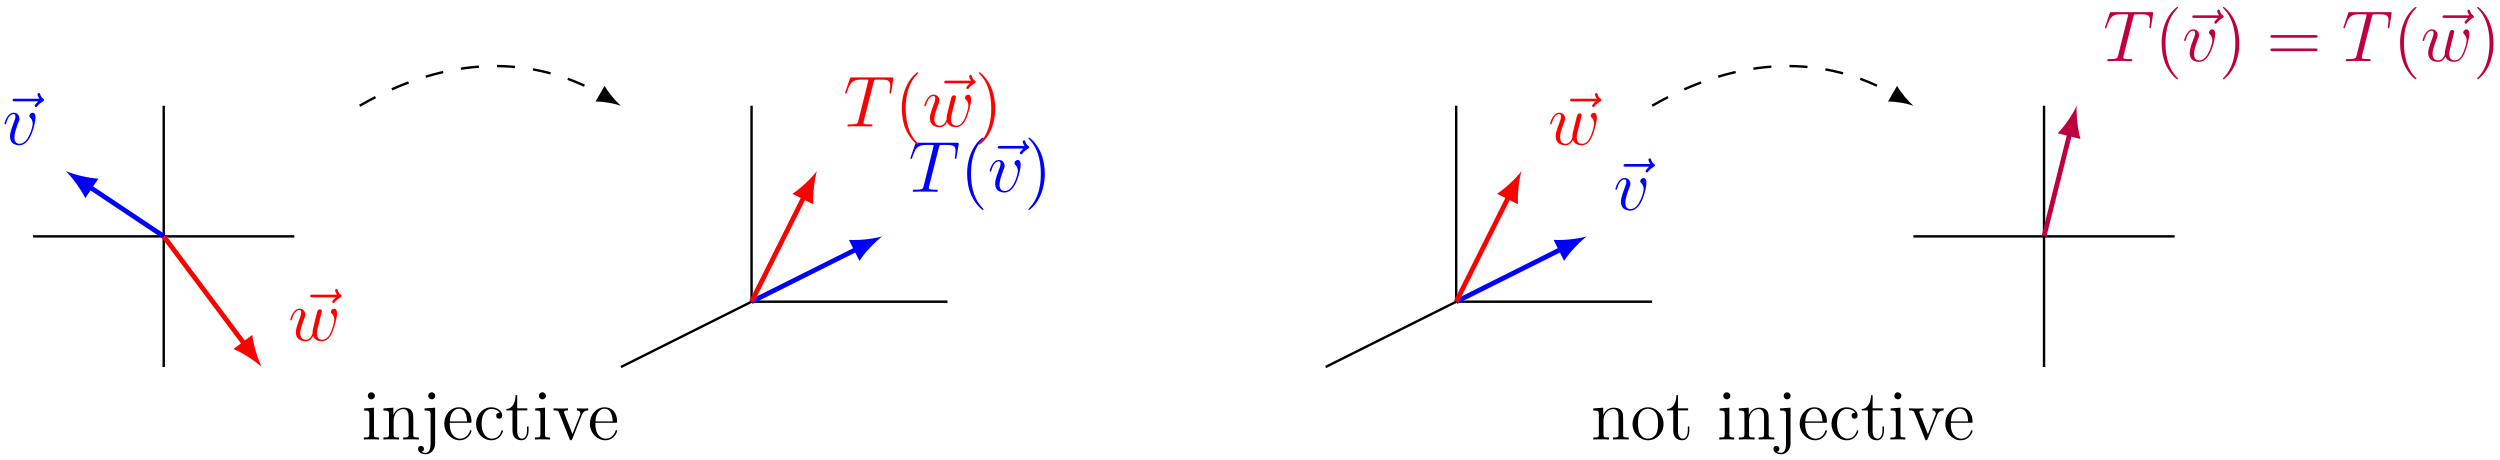
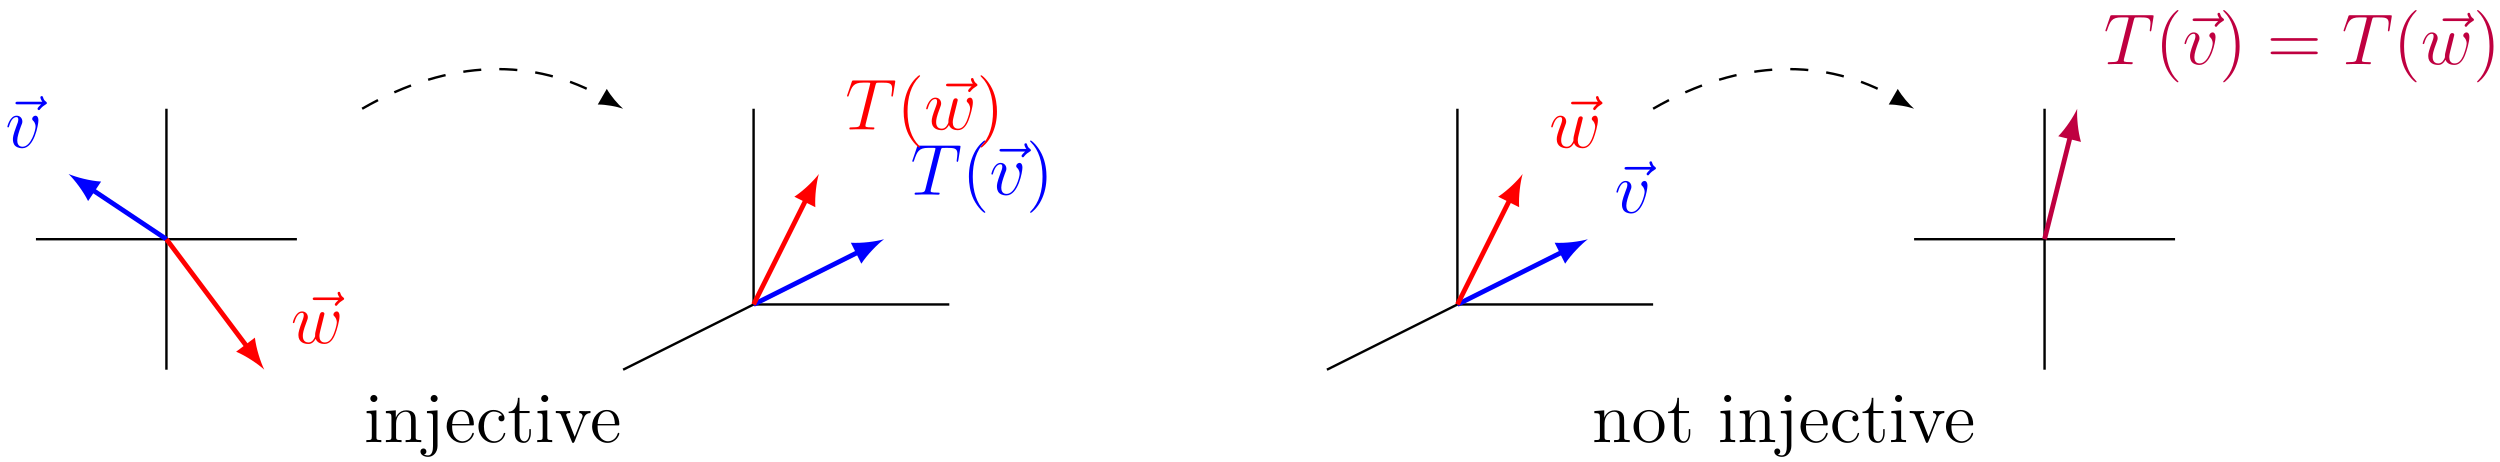
- <svg xmlns="http://www.w3.org/2000/svg" xmlns:xlink="http://www.w3.org/1999/xlink" width="413.36pt" height="75.92pt" viewBox="0 0 413.36 75.92" version="1.1">
+ <svg xmlns="http://www.w3.org/2000/svg" xmlns:xlink="http://www.w3.org/1999/xlink" width="413.84pt" height="76.355pt" viewBox="0 0 413.84 76.355" version="1.1">
  <defs>
    <g>
      <symbol overflow="visible" id="glyph0-0">
        <path style="stroke:none;" d="" />
      </symbol>
      <symbol overflow="visible" id="glyph0-1">
        <path style="stroke:none;" d="M 6.391 -7.141 C 6.25 -7 5.812 -6.594 5.812 -6.422 C 5.812 -6.297 5.922 -6.188 6.031 -6.188 C 6.141 -6.188 6.188 -6.266 6.281 -6.391 C 6.562 -6.734 6.891 -6.969 7.156 -7.125 C 7.281 -7.203 7.359 -7.234 7.359 -7.359 C 7.359 -7.469 7.266 -7.531 7.203 -7.594 C 6.859 -7.812 6.781 -8.141 6.734 -8.281 C 6.703 -8.375 6.672 -8.516 6.5 -8.516 C 6.438 -8.516 6.281 -8.469 6.281 -8.297 C 6.281 -8.188 6.359 -7.906 6.594 -7.578 L 2.562 -7.578 C 2.359 -7.578 2.156 -7.578 2.156 -7.344 C 2.156 -7.141 2.375 -7.141 2.562 -7.141 Z M 6.391 -7.141 " />
      </symbol>
      <symbol overflow="visible" id="glyph0-2">
        <path style="stroke:none;" d="M 5.469 -4.469 C 5.469 -5.219 5.078 -5.266 4.984 -5.266 C 4.703 -5.266 4.438 -4.984 4.438 -4.75 C 4.438 -4.609 4.516 -4.516 4.562 -4.469 C 4.688 -4.359 5 -4.047 5 -3.422 C 5 -2.922 4.281 -0.125 2.844 -0.125 C 2.109 -0.125 1.969 -0.734 1.969 -1.172 C 1.969 -1.766 2.25 -2.609 2.562 -3.469 C 2.766 -3.953 2.812 -4.078 2.812 -4.312 C 2.812 -4.812 2.453 -5.266 1.859 -5.266 C 0.766 -5.266 0.328 -3.531 0.328 -3.438 C 0.328 -3.391 0.375 -3.328 0.453 -3.328 C 0.562 -3.328 0.578 -3.375 0.625 -3.547 C 0.906 -4.578 1.375 -5.031 1.828 -5.031 C 1.938 -5.031 2.141 -5.031 2.141 -4.641 C 2.141 -4.328 2.016 -3.984 1.828 -3.531 C 1.25 -2 1.25 -1.625 1.25 -1.344 C 1.25 -1.078 1.297 -0.578 1.656 -0.25 C 2.094 0.125 2.688 0.125 2.797 0.125 C 4.781 0.125 5.469 -3.797 5.469 -4.469 Z M 5.469 -4.469 " />
      </symbol>
      <symbol overflow="visible" id="glyph0-3">
        <path style="stroke:none;" d="M 4.109 -0.734 C 4.375 -0.016 5.109 0.125 5.562 0.125 C 6.484 0.125 7.016 -0.672 7.344 -1.5 C 7.625 -2.188 8.062 -3.766 8.062 -4.469 C 8.062 -5.203 7.703 -5.266 7.594 -5.266 C 7.297 -5.266 7.047 -4.984 7.047 -4.75 C 7.047 -4.609 7.125 -4.516 7.188 -4.469 C 7.297 -4.359 7.609 -4.047 7.609 -3.422 C 7.609 -3.016 7.266 -1.891 7.016 -1.328 C 6.688 -0.594 6.234 -0.125 5.625 -0.125 C 4.953 -0.125 4.734 -0.625 4.734 -1.172 C 4.734 -1.516 4.844 -1.938 4.891 -2.141 L 5.391 -4.141 C 5.453 -4.391 5.562 -4.812 5.562 -4.859 C 5.562 -5.031 5.422 -5.156 5.234 -5.156 C 4.891 -5.156 4.812 -4.859 4.734 -4.562 C 4.609 -4.094 4.109 -2.078 4.062 -1.812 C 4.016 -1.609 4.016 -1.484 4.016 -1.219 C 4.016 -0.938 3.641 -0.484 3.625 -0.453 C 3.484 -0.328 3.297 -0.125 2.922 -0.125 C 1.984 -0.125 1.984 -1.016 1.984 -1.219 C 1.984 -1.609 2.062 -2.125 2.609 -3.547 C 2.75 -3.922 2.812 -4.078 2.812 -4.312 C 2.812 -4.812 2.453 -5.266 1.859 -5.266 C 0.766 -5.266 0.328 -3.531 0.328 -3.438 C 0.328 -3.391 0.375 -3.328 0.453 -3.328 C 0.562 -3.328 0.578 -3.375 0.625 -3.547 C 0.922 -4.609 1.391 -5.031 1.828 -5.031 C 1.953 -5.031 2.141 -5.016 2.141 -4.641 C 2.141 -4.578 2.141 -4.328 1.938 -3.797 C 1.375 -2.312 1.25 -1.812 1.25 -1.359 C 1.25 -0.109 2.281 0.125 2.891 0.125 C 3.094 0.125 3.641 0.125 4.109 -0.734 Z M 4.109 -0.734 " />
      </symbol>
      <symbol overflow="visible" id="glyph0-4">
        <path style="stroke:none;" d="M 4.984 -7.297 C 5.062 -7.578 5.078 -7.688 5.266 -7.734 C 5.359 -7.75 5.75 -7.75 6 -7.75 C 7.203 -7.75 7.75 -7.703 7.75 -6.781 C 7.75 -6.594 7.703 -6.141 7.641 -5.703 L 7.625 -5.562 C 7.625 -5.516 7.672 -5.438 7.75 -5.438 C 7.859 -5.438 7.859 -5.5 7.906 -5.688 L 8.25 -7.812 C 8.266 -7.906 8.266 -7.938 8.266 -7.969 C 8.266 -8.109 8.203 -8.109 7.953 -8.109 L 1.422 -8.109 C 1.141 -8.109 1.141 -8.094 1.062 -7.875 L 0.328 -5.719 C 0.328 -5.703 0.281 -5.562 0.281 -5.562 C 0.281 -5.5 0.328 -5.438 0.406 -5.438 C 0.5 -5.438 0.531 -5.484 0.578 -5.641 C 1.078 -7.094 1.328 -7.75 2.922 -7.75 L 3.719 -7.75 C 4 -7.75 4.125 -7.75 4.125 -7.625 C 4.125 -7.594 4.125 -7.562 4.062 -7.344 L 2.469 -0.938 C 2.344 -0.469 2.312 -0.344 1.047 -0.344 C 0.75 -0.344 0.672 -0.344 0.672 -0.125 C 0.672 0 0.797 0 0.859 0 C 1.156 0 1.469 -0.031 1.766 -0.031 L 3.641 -0.031 C 3.938 -0.031 4.25 0 4.547 0 C 4.688 0 4.812 0 4.812 -0.234 C 4.812 -0.344 4.719 -0.344 4.406 -0.344 C 3.328 -0.344 3.328 -0.453 3.328 -0.641 C 3.328 -0.641 3.328 -0.734 3.375 -0.922 Z M 4.984 -7.297 " />
      </symbol>
      <symbol overflow="visible" id="glyph1-0">
        <path style="stroke:none;" d="" />
      </symbol>
      <symbol overflow="visible" id="glyph1-1">
        <path style="stroke:none;" d="M 3.891 2.906 C 3.891 2.875 3.891 2.844 3.688 2.641 C 2.484 1.438 1.812 -0.531 1.812 -2.969 C 1.812 -5.297 2.375 -7.297 3.766 -8.703 C 3.891 -8.812 3.891 -8.828 3.891 -8.875 C 3.891 -8.938 3.828 -8.969 3.781 -8.969 C 3.625 -8.969 2.641 -8.109 2.062 -6.938 C 1.453 -5.719 1.172 -4.453 1.172 -2.969 C 1.172 -1.906 1.344 -0.484 1.953 0.781 C 2.672 2.219 3.641 3 3.781 3 C 3.828 3 3.891 2.969 3.891 2.906 Z M 3.891 2.906 " />
      </symbol>
      <symbol overflow="visible" id="glyph1-2">
        <path style="stroke:none;" d="M 3.375 -2.969 C 3.375 -3.891 3.25 -5.359 2.578 -6.75 C 1.875 -8.188 0.891 -8.969 0.766 -8.969 C 0.719 -8.969 0.656 -8.938 0.656 -8.875 C 0.656 -8.828 0.656 -8.812 0.859 -8.609 C 2.062 -7.406 2.719 -5.422 2.719 -2.984 C 2.719 -0.672 2.156 1.328 0.781 2.734 C 0.656 2.844 0.656 2.875 0.656 2.906 C 0.656 2.969 0.719 3 0.766 3 C 0.922 3 1.906 2.141 2.484 0.969 C 3.094 -0.25 3.375 -1.547 3.375 -2.969 Z M 3.375 -2.969 " />
      </symbol>
      <symbol overflow="visible" id="glyph1-3">
        <path style="stroke:none;" d="M 8.062 -3.875 C 8.234 -3.875 8.453 -3.875 8.453 -4.094 C 8.453 -4.312 8.25 -4.312 8.062 -4.312 L 1.031 -4.312 C 0.859 -4.312 0.641 -4.312 0.641 -4.094 C 0.641 -3.875 0.844 -3.875 1.031 -3.875 Z M 8.062 -1.656 C 8.234 -1.656 8.453 -1.656 8.453 -1.859 C 8.453 -2.094 8.25 -2.094 8.062 -2.094 L 1.031 -2.094 C 0.859 -2.094 0.641 -2.094 0.641 -1.875 C 0.641 -1.656 0.844 -1.656 1.031 -1.656 Z M 8.062 -1.656 " />
      </symbol>
      <symbol overflow="visible" id="glyph2-0">
        <path style="stroke:none;" d="" />
      </symbol>
      <symbol overflow="visible" id="glyph2-1">
        <path style="stroke:none;" d="M 2.875 0 L 2.875 -0.344 C 2.109 -0.344 2.062 -0.406 2.062 -0.875 L 2.062 -5.266 L 0.438 -5.141 L 0.438 -4.797 C 1.188 -4.797 1.297 -4.719 1.297 -4.141 L 1.297 -0.891 C 1.297 -0.344 1.172 -0.344 0.391 -0.344 L 0.391 0 C 0.734 -0.031 1.297 -0.031 1.656 -0.031 C 1.781 -0.031 2.469 -0.031 2.875 0 Z M 2.219 -7.219 C 2.219 -7.578 1.922 -7.812 1.641 -7.812 C 1.297 -7.812 1.047 -7.547 1.047 -7.219 C 1.047 -6.906 1.312 -6.641 1.625 -6.641 C 1.984 -6.641 2.219 -6.938 2.219 -7.219 Z M 2.219 -7.219 " />
      </symbol>
      <symbol overflow="visible" id="glyph2-2">
        <path style="stroke:none;" d="M 6.234 0 L 6.234 -0.344 C 5.625 -0.344 5.328 -0.344 5.312 -0.703 L 5.312 -2.906 C 5.312 -4.016 5.312 -4.344 5.047 -4.734 C 4.703 -5.203 4.141 -5.266 3.734 -5.266 C 2.562 -5.266 2.109 -4.281 2.016 -4.047 L 2.016 -5.266 L 0.375 -5.141 L 0.375 -4.797 C 1.188 -4.797 1.297 -4.703 1.297 -4.125 L 1.297 -0.891 C 1.297 -0.344 1.156 -0.344 0.375 -0.344 L 0.375 0 C 0.688 -0.031 1.344 -0.031 1.672 -0.031 C 2.016 -0.031 2.672 -0.031 2.969 0 L 2.969 -0.344 C 2.219 -0.344 2.062 -0.344 2.062 -0.891 L 2.062 -3.109 C 2.062 -4.359 2.891 -5.031 3.641 -5.031 C 4.375 -5.031 4.547 -4.422 4.547 -3.688 L 4.547 -0.891 C 4.547 -0.344 4.406 -0.344 3.641 -0.344 L 3.641 0 C 3.938 -0.031 4.594 -0.031 4.922 -0.031 C 5.266 -0.031 5.922 -0.031 6.234 0 Z M 6.234 0 " />
      </symbol>
      <symbol overflow="visible" id="glyph2-3">
        <path style="stroke:none;" d="M 2.422 0.609 L 2.422 -5.266 L 0.672 -5.141 L 0.672 -4.797 C 1.562 -4.797 1.672 -4.703 1.672 -4.125 L 1.672 0.656 C 1.672 1.312 1.547 2.203 0.844 2.203 C 0.844 2.203 0.453 2.203 0.172 2.031 C 0.484 1.969 0.578 1.75 0.578 1.547 C 0.578 1.266 0.375 1.047 0.094 1.047 C -0.203 1.047 -0.406 1.266 -0.406 1.547 C -0.406 2.125 0.234 2.438 0.859 2.438 C 1.719 2.438 2.422 1.703 2.422 0.609 Z M 2.438 -7.219 C 2.438 -7.578 2.156 -7.812 1.859 -7.812 C 1.531 -7.812 1.281 -7.547 1.281 -7.219 C 1.281 -6.906 1.547 -6.641 1.859 -6.641 C 2.219 -6.641 2.438 -6.938 2.438 -7.219 Z M 2.438 -7.219 " />
      </symbol>
      <symbol overflow="visible" id="glyph2-4">
        <path style="stroke:none;" d="M 4.859 -1.422 C 4.859 -1.5 4.812 -1.547 4.734 -1.547 C 4.641 -1.547 4.609 -1.484 4.594 -1.422 C 4.281 -0.422 3.484 -0.141 2.969 -0.141 C 2.469 -0.141 1.266 -0.484 1.266 -2.547 L 1.266 -2.766 L 4.578 -2.766 C 4.844 -2.766 4.859 -2.766 4.859 -3 C 4.859 -4.203 4.219 -5.328 2.766 -5.328 C 1.406 -5.328 0.359 -4.094 0.359 -2.625 C 0.359 -1.047 1.578 0.125 2.906 0.125 C 4.328 0.125 4.859 -1.172 4.859 -1.422 Z M 4.125 -3 L 1.281 -3 C 1.375 -4.875 2.422 -5.094 2.766 -5.094 C 4.047 -5.094 4.109 -3.406 4.125 -3 Z M 4.125 -3 " />
      </symbol>
      <symbol overflow="visible" id="glyph2-5">
        <path style="stroke:none;" d="M 4.859 -1.422 C 4.859 -1.531 4.766 -1.531 4.734 -1.531 C 4.625 -1.531 4.609 -1.5 4.578 -1.344 C 4.312 -0.5 3.672 -0.141 3.031 -0.141 C 2.297 -0.141 1.328 -0.781 1.328 -2.594 C 1.328 -4.578 2.344 -5.062 2.938 -5.062 C 3.391 -5.062 4.047 -4.891 4.328 -4.422 C 4.188 -4.422 3.734 -4.422 3.734 -3.938 C 3.734 -3.641 3.938 -3.438 4.234 -3.438 C 4.5 -3.438 4.734 -3.609 4.734 -3.953 C 4.734 -4.75 3.891 -5.328 2.922 -5.328 C 1.531 -5.328 0.422 -4.094 0.422 -2.578 C 0.422 -1.047 1.562 0.125 2.922 0.125 C 4.5 0.125 4.859 -1.312 4.859 -1.422 Z M 4.859 -1.422 " />
      </symbol>
      <symbol overflow="visible" id="glyph2-6">
        <path style="stroke:none;" d="M 3.891 -1.484 L 3.891 -2.156 L 3.641 -2.156 L 3.641 -1.5 C 3.641 -0.641 3.281 -0.141 2.828 -0.141 C 2.016 -0.141 2.016 -1.25 2.016 -1.453 L 2.016 -4.812 L 3.688 -4.812 L 3.688 -5.156 L 2.016 -5.156 L 2.016 -7.344 L 1.75 -7.344 C 1.734 -6.234 1.297 -5.078 0.219 -5.047 L 0.219 -4.812 L 1.234 -4.812 L 1.234 -1.484 C 1.234 -0.156 2.109 0.125 2.75 0.125 C 3.5 0.125 3.891 -0.625 3.891 -1.484 Z M 3.891 -1.484 " />
      </symbol>
      <symbol overflow="visible" id="glyph2-7">
        <path style="stroke:none;" d="M 5.953 -4.812 L 5.953 -5.156 C 5.609 -5.125 5.438 -5.125 5.062 -5.125 L 4.094 -5.156 L 4.094 -4.812 C 4.594 -4.781 4.656 -4.422 4.656 -4.297 C 4.656 -4.188 4.625 -4.125 4.562 -3.984 L 3.344 -0.891 L 2.016 -4.266 C 1.953 -4.438 1.938 -4.438 1.938 -4.5 C 1.938 -4.812 2.391 -4.812 2.609 -4.812 L 2.609 -5.156 C 2.312 -5.125 1.688 -5.125 1.359 -5.125 L 0.219 -5.156 L 0.219 -4.812 C 0.891 -4.812 1 -4.75 1.141 -4.391 L 2.859 -0.109 C 2.922 0.062 2.938 0.125 3.078 0.125 C 3.172 0.125 3.234 0.094 3.328 -0.109 L 4.875 -4.016 C 4.984 -4.281 5.188 -4.797 5.953 -4.812 Z M 5.953 -4.812 " />
      </symbol>
      <symbol overflow="visible" id="glyph2-8">
        <path style="stroke:none;" d="M 5.484 -2.562 C 5.484 -4.094 4.312 -5.328 2.922 -5.328 C 1.5 -5.328 0.359 -4.062 0.359 -2.562 C 0.359 -1.031 1.547 0.125 2.922 0.125 C 4.328 0.125 5.484 -1.047 5.484 -2.562 Z M 4.578 -2.672 C 4.578 -2.25 4.578 -1.5 4.266 -0.938 C 3.938 -0.375 3.375 -0.141 2.922 -0.141 C 2.484 -0.141 1.953 -0.328 1.609 -0.922 C 1.281 -1.453 1.266 -2.156 1.266 -2.672 C 1.266 -3.125 1.266 -3.844 1.641 -4.391 C 1.969 -4.906 2.5 -5.094 2.922 -5.094 C 3.375 -5.094 3.891 -4.875 4.203 -4.406 C 4.578 -3.859 4.578 -3.109 4.578 -2.672 Z M 4.578 -2.672 " />
      </symbol>
    </g>
-     <clipPath id="clip1">
-       <path d="M 60 64 L 98 64 L 98 75.922 L 60 75.922 Z M 60 64 " />
-     </clipPath>
-     <clipPath id="clip2">
-       <path d="M 284 64 L 322 64 L 322 75.922 L 284 75.922 Z M 284 64 " />
-     </clipPath>
  </defs>
  <g id="surface1">
-     <path style="fill:none;stroke-width:0.399;stroke-linecap:butt;stroke-linejoin:miter;stroke:rgb(0%,0%,0%);stroke-opacity:1;stroke-miterlimit:10;" d="M -21.601 10.8 L 21.598 10.8 " transform="matrix(1,0,0,-1,27.07,49.882)" />
-     <path style="fill:none;stroke-width:0.399;stroke-linecap:butt;stroke-linejoin:miter;stroke:rgb(0%,0%,0%);stroke-opacity:1;stroke-miterlimit:10;" d="M 0 -10.802 L 0 32.398 " transform="matrix(1,0,0,-1,27.07,49.882)" />
-     <path style="fill:none;stroke-width:0.797;stroke-linecap:butt;stroke-linejoin:miter;stroke:rgb(0%,0%,100%);stroke-opacity:1;stroke-miterlimit:10;" d="M 0 10.8 L -12.32 19.015 " transform="matrix(1,0,0,-1,27.07,49.882)" />
-     <path style=" stroke:none;fill-rule:nonzero;fill:rgb(0%,0%,100%);fill-opacity:1;" d="M 10.871 28.281 C 11.875 29.266 13.312 31.156 14.102 32.773 L 16.258 29.539 C 14.461 29.434 12.164 28.832 10.871 28.281 " />
-     <g style="fill:rgb(0%,0%,100%);fill-opacity:1;">
-       <use xlink:href="#glyph0-1" x="-0.077" y="23.899" />
-     </g>
-     <g style="fill:rgb(0%,0%,100%);fill-opacity:1;">
-       <use xlink:href="#glyph0-2" x="0.408" y="23.899" />
-     </g>
-     <path style="fill:none;stroke-width:0.797;stroke-linecap:butt;stroke-linejoin:miter;stroke:rgb(100%,0%,0%);stroke-opacity:1;stroke-miterlimit:10;" d="M 0 10.8 L 13.403 -7.071 " transform="matrix(1,0,0,-1,27.07,49.882)" />
-     <path style=" stroke:none;fill-rule:nonzero;fill:rgb(100%,0%,0%);fill-opacity:1;" d="M 43.27 60.684 C 42.648 59.422 41.922 57.16 41.715 55.371 L 38.605 57.703 C 40.266 58.402 42.234 59.73 43.27 60.684 " />
-     <g style="fill:rgb(100%,0%,0%);fill-opacity:1;">
-       <use xlink:href="#glyph0-1" x="49.128" y="56.299" />
-     </g>
-     <g style="fill:rgb(100%,0%,0%);fill-opacity:1;">
-       <use xlink:href="#glyph0-3" x="47.665" y="56.299" />
-     </g>
-     <path style="fill:none;stroke-width:0.399;stroke-linecap:butt;stroke-linejoin:miter;stroke:rgb(0%,0%,0%);stroke-opacity:1;stroke-dasharray:2.989,2.989;stroke-miterlimit:10;" d="M 32.399 32.398 C 46.989 40.823 61.008 40.823 72.493 34.191 " transform="matrix(1,0,0,-1,27.07,49.882)" />
-     <path style=" stroke:none;fill-rule:nonzero;fill:rgb(0%,0%,0%);fill-opacity:1;" d="M 102.668 17.484 C 101.848 16.777 100.652 15.398 99.965 14.195 L 98.469 16.785 C 99.855 16.777 101.648 17.125 102.668 17.484 " />
-     <path style="fill:none;stroke-width:0.399;stroke-linecap:butt;stroke-linejoin:miter;stroke:rgb(0%,0%,0%);stroke-opacity:1;stroke-miterlimit:10;" d="M 97.196 -0.001 L 129.598 -0.001 " transform="matrix(1,0,0,-1,27.07,49.882)" />
-     <path style="fill:none;stroke-width:0.399;stroke-linecap:butt;stroke-linejoin:miter;stroke:rgb(0%,0%,0%);stroke-opacity:1;stroke-miterlimit:10;" d="M 97.196 -0.001 L 97.196 32.398 " transform="matrix(1,0,0,-1,27.07,49.882)" />
-     <path style="fill:none;stroke-width:0.399;stroke-linecap:butt;stroke-linejoin:miter;stroke:rgb(0%,0%,0%);stroke-opacity:1;stroke-miterlimit:10;" d="M 97.196 -0.001 L 75.598 -10.802 " transform="matrix(1,0,0,-1,27.07,49.882)" />
-     <path style="fill:none;stroke-width:0.797;stroke-linecap:butt;stroke-linejoin:miter;stroke:rgb(0%,0%,100%);stroke-opacity:1;stroke-miterlimit:10;" d="M 97.196 -0.001 L 114.625 8.714 " transform="matrix(1,0,0,-1,27.07,49.882)" />
-     <path style=" stroke:none;fill-rule:nonzero;fill:rgb(0%,0%,100%);fill-opacity:1;" d="M 145.867 39.082 C 144.516 39.469 142.16 39.777 140.363 39.66 L 142.102 43.137 C 143.086 41.629 144.746 39.934 145.867 39.082 " />
-     <g style="fill:rgb(0%,0%,100%);fill-opacity:1;">
-       <use xlink:href="#glyph0-4" x="150.25" y="31.71" />
-     </g>
-     <g style="fill:rgb(0%,0%,100%);fill-opacity:1;">
-       <use xlink:href="#glyph1-1" x="158.737" y="31.71" />
-     </g>
-     <g style="fill:rgb(0%,0%,100%);fill-opacity:1;">
-       <use xlink:href="#glyph0-1" x="162.813" y="31.71" />
-     </g>
-     <g style="fill:rgb(0%,0%,100%);fill-opacity:1;">
-       <use xlink:href="#glyph0-2" x="163.298" y="31.71" />
-     </g>
-     <g style="fill:rgb(0%,0%,100%);fill-opacity:1;">
-       <use xlink:href="#glyph1-2" x="169.378" y="31.71" />
-     </g>
-     <path style="fill:none;stroke-width:0.797;stroke-linecap:butt;stroke-linejoin:miter;stroke:rgb(100%,0%,0%);stroke-opacity:1;stroke-miterlimit:10;" d="M 97.196 -0.001 L 105.91 17.429 " transform="matrix(1,0,0,-1,27.07,49.882)" />
-     <path style=" stroke:none;fill-rule:nonzero;fill:rgb(100%,0%,0%);fill-opacity:1;" d="M 135.066 28.281 C 134.219 29.402 132.52 31.062 131.012 32.047 L 134.488 33.785 C 134.371 31.988 134.68 29.633 135.066 28.281 " />
-     <g style="fill:rgb(100%,0%,0%);fill-opacity:1;">
-       <use xlink:href="#glyph0-4" x="139.45" y="20.911" />
-     </g>
-     <g style="fill:rgb(100%,0%,0%);fill-opacity:1;">
-       <use xlink:href="#glyph1-1" x="147.937" y="20.911" />
-     </g>
-     <g style="fill:rgb(100%,0%,0%);fill-opacity:1;">
-       <use xlink:href="#glyph0-1" x="153.964" y="20.911" />
-     </g>
-     <g style="fill:rgb(100%,0%,0%);fill-opacity:1;">
-       <use xlink:href="#glyph0-3" x="152.501" y="20.911" />
-     </g>
-     <g style="fill:rgb(100%,0%,0%);fill-opacity:1;">
-       <use xlink:href="#glyph1-2" x="161.179" y="20.911" />
-     </g>
-     <g clip-path="url(#clip1)" clip-rule="nonzero">
-       <g style="fill:rgb(0%,0%,0%);fill-opacity:1;">
-         <use xlink:href="#glyph2-1" x="59.77" y="72.672" />
-         <use xlink:href="#glyph2-2" x="63.022" y="72.672" />
-         <use xlink:href="#glyph2-3" x="69.525" y="72.672" />
-         <use xlink:href="#glyph2-4" x="73.1" y="72.672" />
-         <use xlink:href="#glyph2-5" x="78.301" y="72.672" />
-         <use xlink:href="#glyph2-6" x="83.501" y="72.672" />
-         <use xlink:href="#glyph2-1" x="88.056" y="72.672" />
-         <use xlink:href="#glyph2-7" x="91.308" y="72.672" />
-       </g>
-     </g>
-     <g style="fill:rgb(0%,0%,0%);fill-opacity:1;">
-       <use xlink:href="#glyph2-4" x="97.178" y="72.672" />
-     </g>
-     <path style="fill:none;stroke-width:0.399;stroke-linecap:butt;stroke-linejoin:miter;stroke:rgb(0%,0%,0%);stroke-opacity:1;stroke-miterlimit:10;" d="M 0 -0.001 L 32.399 -0.001 " transform="matrix(1,0,0,-1,240.773,49.882)" />
-     <path style="fill:none;stroke-width:0.399;stroke-linecap:butt;stroke-linejoin:miter;stroke:rgb(0%,0%,0%);stroke-opacity:1;stroke-miterlimit:10;" d="M 0 -0.001 L 0 32.398 " transform="matrix(1,0,0,-1,240.773,49.882)" />
-     <path style="fill:none;stroke-width:0.399;stroke-linecap:butt;stroke-linejoin:miter;stroke:rgb(0%,0%,0%);stroke-opacity:1;stroke-miterlimit:10;" d="M 0 -0.001 L -21.601 -10.802 " transform="matrix(1,0,0,-1,240.773,49.882)" />
-     <path style="fill:none;stroke-width:0.797;stroke-linecap:butt;stroke-linejoin:miter;stroke:rgb(0%,0%,100%);stroke-opacity:1;stroke-miterlimit:10;" d="M 0 -0.001 L 17.43 8.714 " transform="matrix(1,0,0,-1,240.773,49.882)" />
-     <path style=" stroke:none;fill-rule:nonzero;fill:rgb(0%,0%,100%);fill-opacity:1;" d="M 262.371 39.082 C 261.02 39.469 258.664 39.777 256.871 39.66 L 258.609 43.137 C 259.594 41.629 261.254 39.934 262.371 39.082 " />
-     <g style="fill:rgb(0%,0%,100%);fill-opacity:1;">
-       <use xlink:href="#glyph0-1" x="266.279" y="34.699" />
-     </g>
-     <g style="fill:rgb(0%,0%,100%);fill-opacity:1;">
-       <use xlink:href="#glyph0-2" x="266.764" y="34.699" />
-     </g>
-     <path style="fill:none;stroke-width:0.797;stroke-linecap:butt;stroke-linejoin:miter;stroke:rgb(100%,0%,0%);stroke-opacity:1;stroke-miterlimit:10;" d="M 0 -0.001 L 8.715 17.429 " transform="matrix(1,0,0,-1,240.773,49.882)" />
-     <path style=" stroke:none;fill-rule:nonzero;fill:rgb(100%,0%,0%);fill-opacity:1;" d="M 251.574 28.281 C 250.723 29.402 249.023 31.062 247.52 32.047 L 250.992 33.785 C 250.879 31.988 251.188 29.633 251.574 28.281 " />
-     <g style="fill:rgb(100%,0%,0%);fill-opacity:1;">
-       <use xlink:href="#glyph0-1" x="257.43" y="23.899" />
-     </g>
-     <g style="fill:rgb(100%,0%,0%);fill-opacity:1;">
-       <use xlink:href="#glyph0-3" x="255.967" y="23.899" />
-     </g>
-     <path style="fill:none;stroke-width:0.399;stroke-linecap:butt;stroke-linejoin:miter;stroke:rgb(0%,0%,0%);stroke-opacity:1;stroke-dasharray:2.989,2.989;stroke-miterlimit:10;" d="M 32.399 32.398 C 46.989 40.823 61.008 40.823 72.493 34.191 " transform="matrix(1,0,0,-1,240.773,49.882)" />
-     <path style=" stroke:none;fill-rule:nonzero;fill:rgb(0%,0%,0%);fill-opacity:1;" d="M 316.371 17.484 C 315.551 16.777 314.355 15.398 313.668 14.195 L 312.172 16.785 C 313.555 16.777 315.352 17.125 316.371 17.484 " />
-     <path style="fill:none;stroke-width:0.399;stroke-linecap:butt;stroke-linejoin:miter;stroke:rgb(0%,0%,0%);stroke-opacity:1;stroke-miterlimit:10;" d="M 75.598 10.8 L 118.797 10.8 " transform="matrix(1,0,0,-1,240.773,49.882)" />
-     <path style="fill:none;stroke-width:0.399;stroke-linecap:butt;stroke-linejoin:miter;stroke:rgb(0%,0%,0%);stroke-opacity:1;stroke-miterlimit:10;" d="M 97.196 -10.802 L 97.196 32.398 " transform="matrix(1,0,0,-1,240.773,49.882)" />
-     <path style="fill:none;stroke-width:0.797;stroke-linecap:butt;stroke-linejoin:miter;stroke:rgb(75%,0%,25%);stroke-opacity:1;stroke-miterlimit:10;" d="M 97.196 10.8 L 101.465 27.874 " transform="matrix(1,0,0,-1,240.773,49.882)" />
-     <path style=" stroke:none;fill-rule:nonzero;fill:rgb(75%,0%,25%);fill-opacity:1;" d="M 343.371 17.484 C 342.785 18.762 341.484 20.75 340.23 22.039 L 344 22.98 C 343.496 21.254 343.285 18.887 343.371 17.484 " />
-     <g style="fill:rgb(75%,0%,25%);fill-opacity:1;">
-       <use xlink:href="#glyph0-4" x="347.753" y="10.111" />
-     </g>
-     <g style="fill:rgb(75%,0%,25%);fill-opacity:1;">
-       <use xlink:href="#glyph1-1" x="356.24" y="10.111" />
-     </g>
-     <g style="fill:rgb(75%,0%,25%);fill-opacity:1;">
-       <use xlink:href="#glyph0-1" x="360.316" y="10.111" />
-     </g>
-     <g style="fill:rgb(75%,0%,25%);fill-opacity:1;">
-       <use xlink:href="#glyph0-2" x="360.801" y="10.111" />
-     </g>
-     <g style="fill:rgb(75%,0%,25%);fill-opacity:1;">
-       <use xlink:href="#glyph1-2" x="366.881" y="10.111" />
-     </g>
-     <g style="fill:rgb(75%,0%,25%);fill-opacity:1;">
-       <use xlink:href="#glyph1-3" x="374.745" y="10.111" />
-     </g>
-     <g style="fill:rgb(75%,0%,25%);fill-opacity:1;">
-       <use xlink:href="#glyph0-4" x="387.179" y="10.111" />
-     </g>
-     <g style="fill:rgb(75%,0%,25%);fill-opacity:1;">
-       <use xlink:href="#glyph1-1" x="395.666" y="10.111" />
-     </g>
-     <g style="fill:rgb(75%,0%,25%);fill-opacity:1;">
-       <use xlink:href="#glyph0-1" x="401.693" y="10.111" />
-     </g>
-     <g style="fill:rgb(75%,0%,25%);fill-opacity:1;">
-       <use xlink:href="#glyph0-3" x="400.23" y="10.111" />
-     </g>
-     <g style="fill:rgb(75%,0%,25%);fill-opacity:1;">
-       <use xlink:href="#glyph1-2" x="408.908" y="10.111" />
-     </g>
-     <g style="fill:rgb(0%,0%,0%);fill-opacity:1;">
-       <use xlink:href="#glyph2-2" x="263.066" y="72.672" />
-       <use xlink:href="#glyph2-8" x="269.57" y="72.672" />
-       <use xlink:href="#glyph2-6" x="275.428" y="72.672" />
-     </g>
-     <g clip-path="url(#clip2)" clip-rule="nonzero">
-       <g style="fill:rgb(0%,0%,0%);fill-opacity:1;">
-         <use xlink:href="#glyph2-1" x="283.88" y="72.672" />
-         <use xlink:href="#glyph2-2" x="287.132" y="72.672" />
-         <use xlink:href="#glyph2-3" x="293.635" y="72.672" />
-         <use xlink:href="#glyph2-4" x="297.21" y="72.672" />
-         <use xlink:href="#glyph2-5" x="302.411" y="72.672" />
-         <use xlink:href="#glyph2-6" x="307.611" y="72.672" />
-         <use xlink:href="#glyph2-1" x="312.166" y="72.672" />
-         <use xlink:href="#glyph2-7" x="315.418" y="72.672" />
-       </g>
-     </g>
-     <g style="fill:rgb(0%,0%,0%);fill-opacity:1;">
-       <use xlink:href="#glyph2-4" x="321.288" y="72.672" />
+     <path style="fill:none;stroke-width:0.399;stroke-linecap:butt;stroke-linejoin:miter;stroke:rgb(0%,0%,0%);stroke-opacity:1;stroke-miterlimit:10;" d="M -21.601 10.801 L 21.598 10.801 " transform="matrix(1,0,0,-1,27.55,50.39892)" />
+     <path style="fill:none;stroke-width:0.399;stroke-linecap:butt;stroke-linejoin:miter;stroke:rgb(0%,0%,0%);stroke-opacity:1;stroke-miterlimit:10;" d="M 0.001 -10.8 L 0.001 32.399 " transform="matrix(1,0,0,-1,27.55,50.39892)" />
+     <path style="fill:none;stroke-width:0.797;stroke-linecap:butt;stroke-linejoin:miter;stroke:rgb(0%,0%,100%);stroke-opacity:1;stroke-miterlimit:10;" d="M 0.001 10.801 L -12.32 19.012 " transform="matrix(1,0,0,-1,27.55,50.39892)" />
+     <path style=" stroke:none;fill-rule:nonzero;fill:rgb(0%,0%,100%);fill-opacity:1;" d="M 11.352 28.801 C 12.355 29.781 13.793 31.672 14.582 33.289 L 16.738 30.055 C 14.941 29.949 12.645 29.352 11.352 28.801 " />
+     <g style="fill:rgb(0%,0%,100%);fill-opacity:1;">
+       <use xlink:href="#glyph0-1" x="0.403" y="24.416" />
+     </g>
+     <g style="fill:rgb(0%,0%,100%);fill-opacity:1;">
+       <use xlink:href="#glyph0-2" x="0.888" y="24.416" />
+     </g>
+     <path style="fill:none;stroke-width:0.797;stroke-linecap:butt;stroke-linejoin:miter;stroke:rgb(100%,0%,0%);stroke-opacity:1;stroke-miterlimit:10;" d="M 0.001 10.801 L 13.403 -7.07 " transform="matrix(1,0,0,-1,27.55,50.39892)" />
+     <path style=" stroke:none;fill-rule:nonzero;fill:rgb(100%,0%,0%);fill-opacity:1;" d="M 43.75 61.199 C 43.129 59.938 42.402 57.676 42.195 55.891 L 39.086 58.219 C 40.746 58.918 42.715 60.25 43.75 61.199 " />
+     <g style="fill:rgb(100%,0%,0%);fill-opacity:1;">
+       <use xlink:href="#glyph0-1" x="49.608" y="56.816" />
+     </g>
+     <g style="fill:rgb(100%,0%,0%);fill-opacity:1;">
+       <use xlink:href="#glyph0-3" x="48.145" y="56.816" />
+     </g>
+     <path style="fill:none;stroke-width:0.399;stroke-linecap:butt;stroke-linejoin:miter;stroke:rgb(0%,0%,0%);stroke-opacity:1;stroke-dasharray:2.989,2.989;stroke-miterlimit:10;" d="M 32.399 32.399 C 46.989 40.821 61.009 40.821 72.493 34.192 " transform="matrix(1,0,0,-1,27.55,50.39892)" />
+     <path style=" stroke:none;fill-rule:nonzero;fill:rgb(0%,0%,0%);fill-opacity:1;" d="M 103.148 18 C 102.328 17.297 101.129 15.914 100.445 14.715 L 98.949 17.301 C 100.332 17.297 102.129 17.641 103.148 18 " />
+     <path style="fill:none;stroke-width:0.399;stroke-linecap:butt;stroke-linejoin:miter;stroke:rgb(0%,0%,0%);stroke-opacity:1;stroke-miterlimit:10;" d="M 97.196 0 L 129.595 0 " transform="matrix(1,0,0,-1,27.55,50.39892)" />
+     <path style="fill:none;stroke-width:0.399;stroke-linecap:butt;stroke-linejoin:miter;stroke:rgb(0%,0%,0%);stroke-opacity:1;stroke-miterlimit:10;" d="M 97.196 0 L 97.196 32.399 " transform="matrix(1,0,0,-1,27.55,50.39892)" />
+     <path style="fill:none;stroke-width:0.399;stroke-linecap:butt;stroke-linejoin:miter;stroke:rgb(0%,0%,0%);stroke-opacity:1;stroke-miterlimit:10;" d="M 97.196 0 L 75.598 -10.8 " transform="matrix(1,0,0,-1,27.55,50.39892)" />
+     <path style="fill:none;stroke-width:0.797;stroke-linecap:butt;stroke-linejoin:miter;stroke:rgb(0%,0%,100%);stroke-opacity:1;stroke-miterlimit:10;" d="M 97.196 0 L 114.626 8.715 " transform="matrix(1,0,0,-1,27.55,50.39892)" />
+     <path style=" stroke:none;fill-rule:nonzero;fill:rgb(0%,0%,100%);fill-opacity:1;" d="M 146.348 39.598 C 144.996 39.984 142.641 40.293 140.844 40.18 L 142.582 43.652 C 143.566 42.148 145.227 40.449 146.348 39.598 " />
+     <g style="fill:rgb(0%,0%,100%);fill-opacity:1;">
+       <use xlink:href="#glyph0-4" x="150.73" y="32.227" />
+     </g>
+     <g style="fill:rgb(0%,0%,100%);fill-opacity:1;">
+       <use xlink:href="#glyph1-1" x="159.217" y="32.227" />
+     </g>
+     <g style="fill:rgb(0%,0%,100%);fill-opacity:1;">
+       <use xlink:href="#glyph0-1" x="163.293" y="32.227" />
+     </g>
+     <g style="fill:rgb(0%,0%,100%);fill-opacity:1;">
+       <use xlink:href="#glyph0-2" x="163.778" y="32.227" />
+     </g>
+     <g style="fill:rgb(0%,0%,100%);fill-opacity:1;">
+       <use xlink:href="#glyph1-2" x="169.858" y="32.227" />
+     </g>
+     <path style="fill:none;stroke-width:0.797;stroke-linecap:butt;stroke-linejoin:miter;stroke:rgb(100%,0%,0%);stroke-opacity:1;stroke-miterlimit:10;" d="M 97.196 0 L 105.911 17.43 " transform="matrix(1,0,0,-1,27.55,50.39892)" />
+     <path style=" stroke:none;fill-rule:nonzero;fill:rgb(100%,0%,0%);fill-opacity:1;" d="M 135.547 28.801 C 134.699 29.918 133 31.578 131.492 32.562 L 134.969 34.301 C 134.852 32.508 135.16 30.152 135.547 28.801 " />
+     <g style="fill:rgb(100%,0%,0%);fill-opacity:1;">
+       <use xlink:href="#glyph0-4" x="139.93" y="21.428" />
+     </g>
+     <g style="fill:rgb(100%,0%,0%);fill-opacity:1;">
+       <use xlink:href="#glyph1-1" x="148.417" y="21.428" />
+     </g>
+     <g style="fill:rgb(100%,0%,0%);fill-opacity:1;">
+       <use xlink:href="#glyph0-1" x="154.444" y="21.428" />
+     </g>
+     <g style="fill:rgb(100%,0%,0%);fill-opacity:1;">
+       <use xlink:href="#glyph0-3" x="152.981" y="21.428" />
+     </g>
+     <g style="fill:rgb(100%,0%,0%);fill-opacity:1;">
+       <use xlink:href="#glyph1-2" x="161.659" y="21.428" />
+     </g>
+     <g style="fill:rgb(0%,0%,0%);fill-opacity:1;">
+       <use xlink:href="#glyph2-1" x="60.25" y="73.189" />
+       <use xlink:href="#glyph2-2" x="63.502" y="73.189" />
+       <use xlink:href="#glyph2-3" x="70.005" y="73.189" />
+       <use xlink:href="#glyph2-4" x="73.58" y="73.189" />
+       <use xlink:href="#glyph2-5" x="78.781" y="73.189" />
+       <use xlink:href="#glyph2-6" x="83.981" y="73.189" />
+       <use xlink:href="#glyph2-1" x="88.536" y="73.189" />
+       <use xlink:href="#glyph2-7" x="91.788" y="73.189" />
+     </g>
+     <g style="fill:rgb(0%,0%,0%);fill-opacity:1;">
+       <use xlink:href="#glyph2-4" x="97.658" y="73.189" />
+     </g>
+     <path style="fill:none;stroke-width:0.399;stroke-linecap:butt;stroke-linejoin:miter;stroke:rgb(0%,0%,0%);stroke-opacity:1;stroke-miterlimit:10;" d="M 0.001 0 L 32.399 0 " transform="matrix(1,0,0,-1,241.253,50.39892)" />
+     <path style="fill:none;stroke-width:0.399;stroke-linecap:butt;stroke-linejoin:miter;stroke:rgb(0%,0%,0%);stroke-opacity:1;stroke-miterlimit:10;" d="M 0.001 0 L 0.001 32.399 " transform="matrix(1,0,0,-1,241.253,50.39892)" />
+     <path style="fill:none;stroke-width:0.399;stroke-linecap:butt;stroke-linejoin:miter;stroke:rgb(0%,0%,0%);stroke-opacity:1;stroke-miterlimit:10;" d="M 0.001 0 L -21.601 -10.8 " transform="matrix(1,0,0,-1,241.253,50.39892)" />
+     <path style="fill:none;stroke-width:0.797;stroke-linecap:butt;stroke-linejoin:miter;stroke:rgb(0%,0%,100%);stroke-opacity:1;stroke-miterlimit:10;" d="M 0.001 0 L 17.431 8.715 " transform="matrix(1,0,0,-1,241.253,50.39892)" />
+     <path style=" stroke:none;fill-rule:nonzero;fill:rgb(0%,0%,100%);fill-opacity:1;" d="M 262.852 39.598 C 261.5 39.984 259.145 40.293 257.352 40.18 L 259.086 43.652 C 260.074 42.148 261.734 40.449 262.852 39.598 " />
+     <g style="fill:rgb(0%,0%,100%);fill-opacity:1;">
+       <use xlink:href="#glyph0-1" x="266.759" y="35.216" />
+     </g>
+     <g style="fill:rgb(0%,0%,100%);fill-opacity:1;">
+       <use xlink:href="#glyph0-2" x="267.244" y="35.216" />
+     </g>
+     <path style="fill:none;stroke-width:0.797;stroke-linecap:butt;stroke-linejoin:miter;stroke:rgb(100%,0%,0%);stroke-opacity:1;stroke-miterlimit:10;" d="M 0.001 0 L 8.716 17.43 " transform="matrix(1,0,0,-1,241.253,50.39892)" />
+     <path style=" stroke:none;fill-rule:nonzero;fill:rgb(100%,0%,0%);fill-opacity:1;" d="M 252.051 28.801 C 251.203 29.918 249.504 31.578 248 32.562 L 251.473 34.301 C 251.359 32.508 251.668 30.152 252.051 28.801 " />
+     <g style="fill:rgb(100%,0%,0%);fill-opacity:1;">
+       <use xlink:href="#glyph0-1" x="257.91" y="24.416" />
+     </g>
+     <g style="fill:rgb(100%,0%,0%);fill-opacity:1;">
+       <use xlink:href="#glyph0-3" x="256.447" y="24.416" />
+     </g>
+     <path style="fill:none;stroke-width:0.399;stroke-linecap:butt;stroke-linejoin:miter;stroke:rgb(0%,0%,0%);stroke-opacity:1;stroke-dasharray:2.989,2.989;stroke-miterlimit:10;" d="M 32.399 32.399 C 46.989 40.821 61.009 40.821 72.493 34.192 " transform="matrix(1,0,0,-1,241.253,50.39892)" />
+     <path style=" stroke:none;fill-rule:nonzero;fill:rgb(0%,0%,0%);fill-opacity:1;" d="M 316.852 18 C 316.031 17.297 314.832 15.914 314.148 14.715 L 312.652 17.301 C 314.035 17.297 315.832 17.641 316.852 18 " />
+     <path style="fill:none;stroke-width:0.399;stroke-linecap:butt;stroke-linejoin:miter;stroke:rgb(0%,0%,0%);stroke-opacity:1;stroke-miterlimit:10;" d="M 75.599 10.801 L 118.798 10.801 " transform="matrix(1,0,0,-1,241.253,50.39892)" />
+     <path style="fill:none;stroke-width:0.399;stroke-linecap:butt;stroke-linejoin:miter;stroke:rgb(0%,0%,0%);stroke-opacity:1;stroke-miterlimit:10;" d="M 97.196 -10.8 L 97.196 32.399 " transform="matrix(1,0,0,-1,241.253,50.39892)" />
+     <path style="fill:none;stroke-width:0.797;stroke-linecap:butt;stroke-linejoin:miter;stroke:rgb(75%,0%,25%);stroke-opacity:1;stroke-miterlimit:10;" d="M 97.196 10.801 L 101.466 27.875 " transform="matrix(1,0,0,-1,241.253,50.39892)" />
+     <path style=" stroke:none;fill-rule:nonzero;fill:rgb(75%,0%,25%);fill-opacity:1;" d="M 343.852 18 C 343.266 19.277 341.965 21.266 340.711 22.555 L 344.477 23.496 C 343.977 21.77 343.766 19.402 343.852 18 " />
+     <g style="fill:rgb(75%,0%,25%);fill-opacity:1;">
+       <use xlink:href="#glyph0-4" x="348.233" y="10.628" />
+     </g>
+     <g style="fill:rgb(75%,0%,25%);fill-opacity:1;">
+       <use xlink:href="#glyph1-1" x="356.72" y="10.628" />
+     </g>
+     <g style="fill:rgb(75%,0%,25%);fill-opacity:1;">
+       <use xlink:href="#glyph0-1" x="360.796" y="10.628" />
+     </g>
+     <g style="fill:rgb(75%,0%,25%);fill-opacity:1;">
+       <use xlink:href="#glyph0-2" x="361.281" y="10.628" />
+     </g>
+     <g style="fill:rgb(75%,0%,25%);fill-opacity:1;">
+       <use xlink:href="#glyph1-2" x="367.361" y="10.628" />
+     </g>
+     <g style="fill:rgb(75%,0%,25%);fill-opacity:1;">
+       <use xlink:href="#glyph1-3" x="375.225" y="10.628" />
+     </g>
+     <g style="fill:rgb(75%,0%,25%);fill-opacity:1;">
+       <use xlink:href="#glyph0-4" x="387.659" y="10.628" />
+     </g>
+     <g style="fill:rgb(75%,0%,25%);fill-opacity:1;">
+       <use xlink:href="#glyph1-1" x="396.146" y="10.628" />
+     </g>
+     <g style="fill:rgb(75%,0%,25%);fill-opacity:1;">
+       <use xlink:href="#glyph0-1" x="402.173" y="10.628" />
+     </g>
+     <g style="fill:rgb(75%,0%,25%);fill-opacity:1;">
+       <use xlink:href="#glyph0-3" x="400.71" y="10.628" />
+     </g>
+     <g style="fill:rgb(75%,0%,25%);fill-opacity:1;">
+       <use xlink:href="#glyph1-2" x="409.388" y="10.628" />
+     </g>
+     <g style="fill:rgb(0%,0%,0%);fill-opacity:1;">
+       <use xlink:href="#glyph2-2" x="263.546" y="73.189" />
+       <use xlink:href="#glyph2-8" x="270.05" y="73.189" />
+       <use xlink:href="#glyph2-6" x="275.908" y="73.189" />
+     </g>
+     <g style="fill:rgb(0%,0%,0%);fill-opacity:1;">
+       <use xlink:href="#glyph2-1" x="284.36" y="73.189" />
+       <use xlink:href="#glyph2-2" x="287.612" y="73.189" />
+       <use xlink:href="#glyph2-3" x="294.115" y="73.189" />
+       <use xlink:href="#glyph2-4" x="297.69" y="73.189" />
+       <use xlink:href="#glyph2-5" x="302.891" y="73.189" />
+       <use xlink:href="#glyph2-6" x="308.091" y="73.189" />
+       <use xlink:href="#glyph2-1" x="312.646" y="73.189" />
+       <use xlink:href="#glyph2-7" x="315.898" y="73.189" />
+     </g>
+     <g style="fill:rgb(0%,0%,0%);fill-opacity:1;">
+       <use xlink:href="#glyph2-4" x="321.768" y="73.189" />
    </g>
  </g>
</svg>
